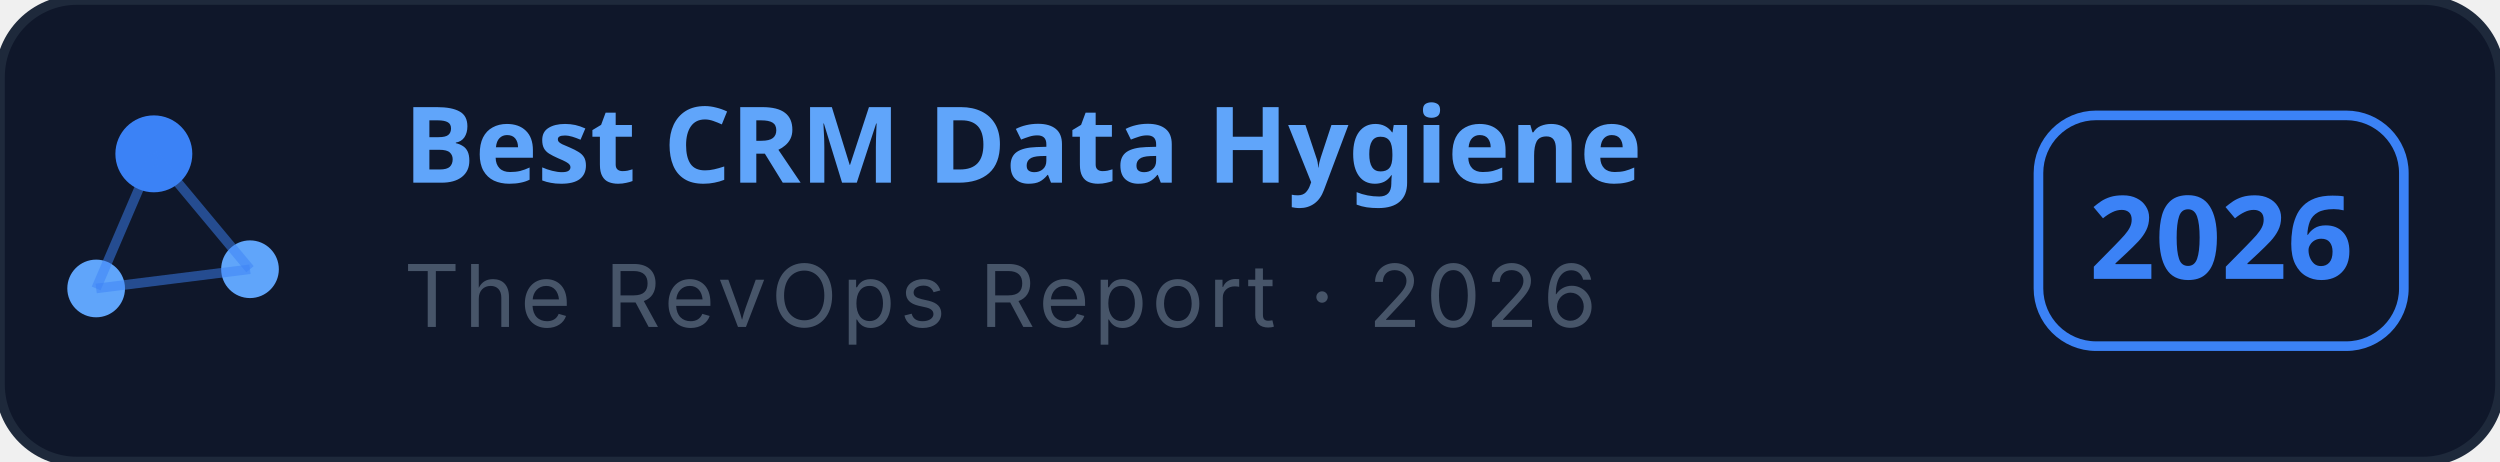
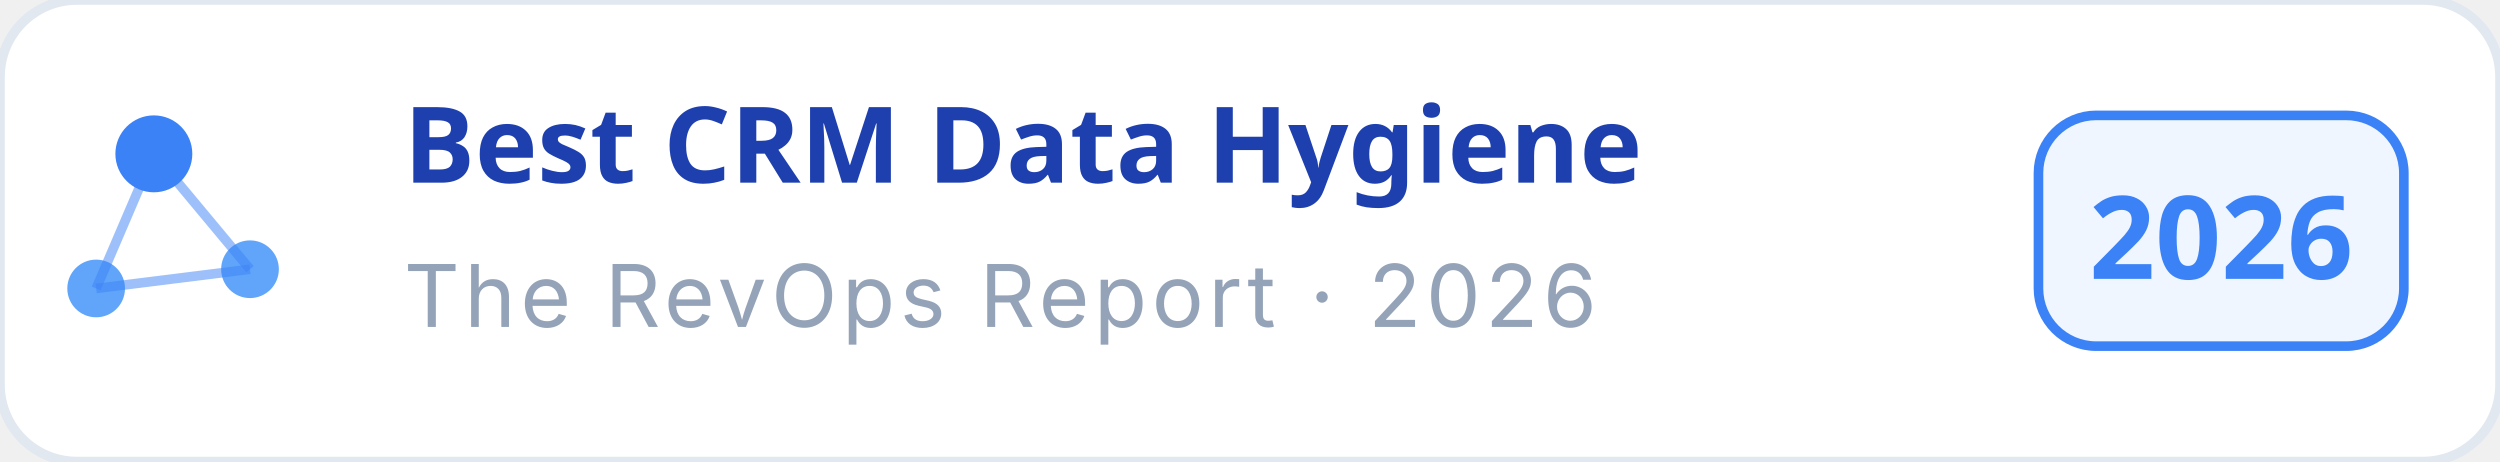
<svg xmlns="http://www.w3.org/2000/svg" viewBox="0 0 260 48" width="260" height="48">
-   <rect width="260" height="48" rx="8" fill="#0F172A" stroke="#1E293B" stroke-width="1" />
+   <rect width="260" height="48" rx="8" fill="#FFFFFF" stroke="#E2E8F0" stroke-width="1" />
  <circle cx="16" cy="16" r="4" fill="#3B82F6" />
  <circle cx="26" cy="28" r="3" fill="#60A5FA" />
  <circle cx="10" cy="30" r="3" fill="#60A5FA" />
  <line x1="16" y1="16" x2="26" y2="28" stroke="#3B82F6" stroke-width="1" opacity="0.5" />
  <line x1="16" y1="16" x2="10" y2="30" stroke="#3B82F6" stroke-width="1" opacity="0.5" />
  <line x1="10" y1="30" x2="26" y2="28" stroke="#3B82F6" stroke-width="1" opacity="0.5" />
-   <text x="42" y="19" fill="#60A5FA" font-family="'Space Grotesk', system-ui, sans-serif" font-size="11" font-weight="700">Best CRM Data Hygiene</text>
-   <text x="42" y="34" fill="#475569" font-family="'Inter', system-ui, sans-serif" font-size="9" letter-spacing="0.5">The RevOps Report · 2026</text>
-   <rect x="212" y="12" width="38" height="24" rx="6" fill="none" stroke="#3B82F6" stroke-width="1" />
+   <text x="42" y="19" fill="#1E40AF" font-family="'Space Grotesk', system-ui, sans-serif" font-size="11" font-weight="700">Best CRM Data Hygiene</text>
+   <text x="42" y="34" fill="#94A3B8" font-family="'Inter', system-ui, sans-serif" font-size="9" letter-spacing="0.5">The RevOps Report · 2026</text>
+   <rect x="212" y="12" width="38" height="24" rx="6" fill="#EFF6FF" stroke="#3B82F6" stroke-width="1" />
  <text x="231" y="29" text-anchor="middle" fill="#3B82F6" font-family="'Space Grotesk', system-ui, sans-serif" font-size="12" font-weight="800">2026</text>
</svg>
